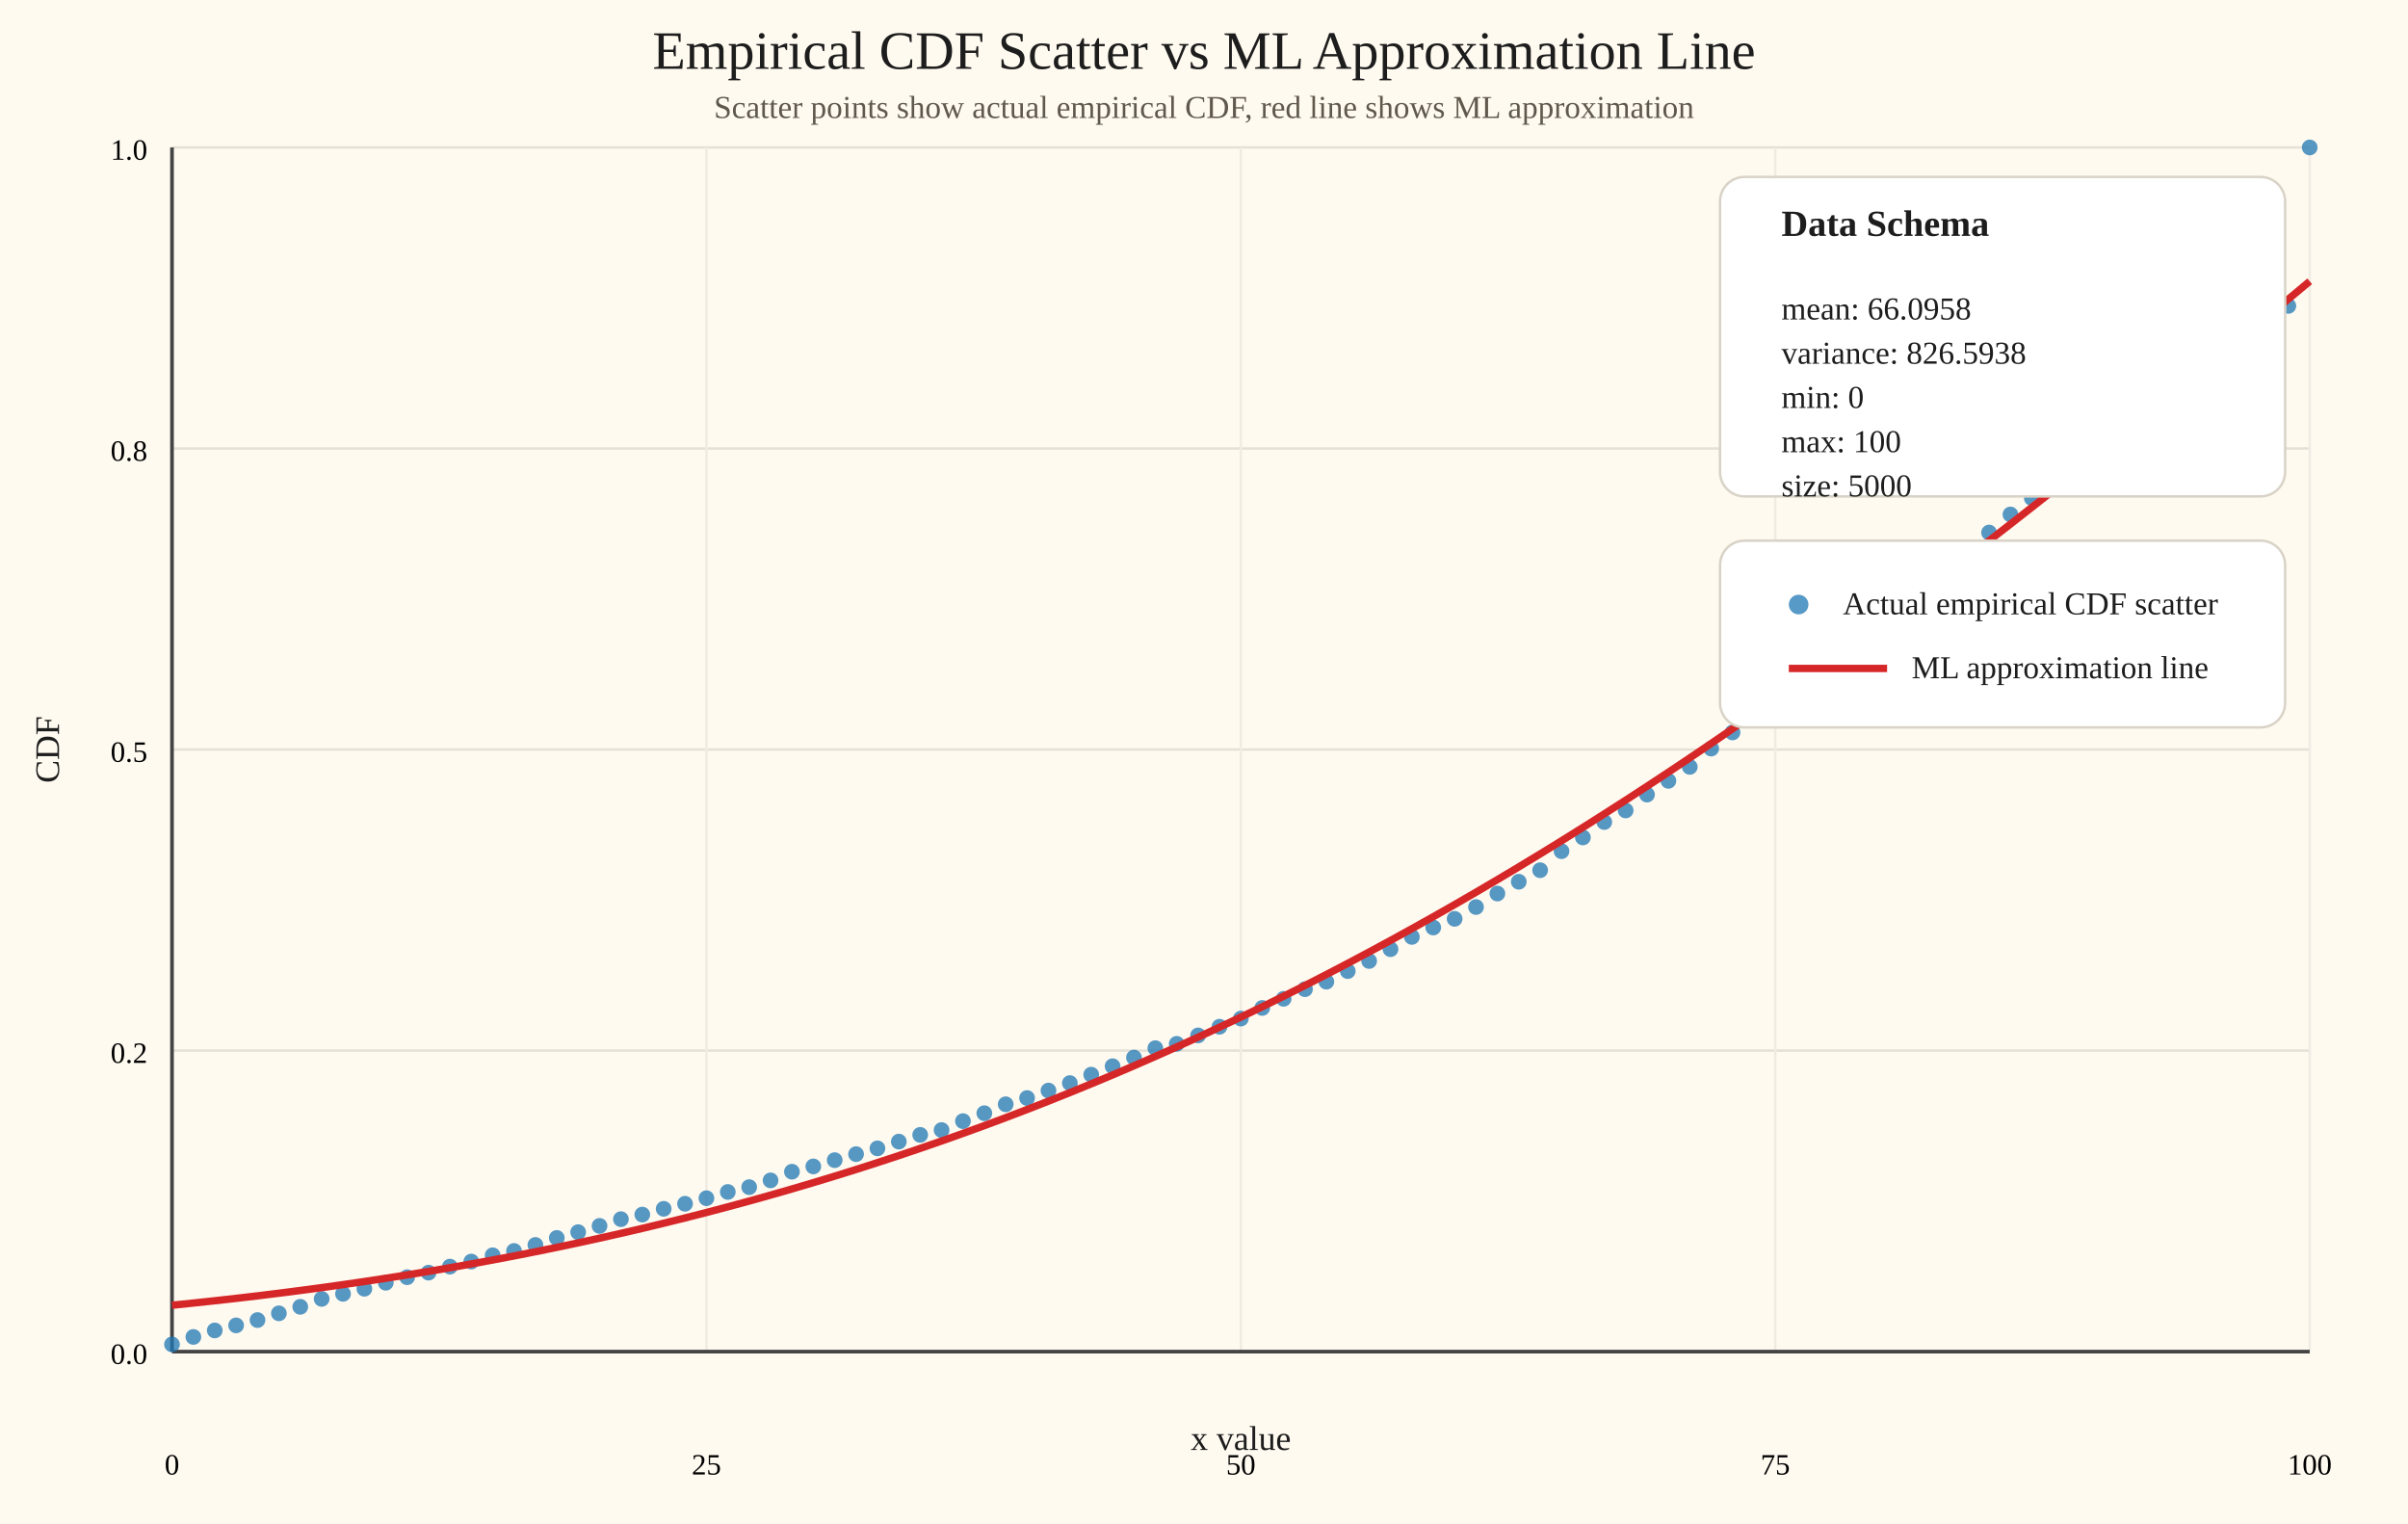
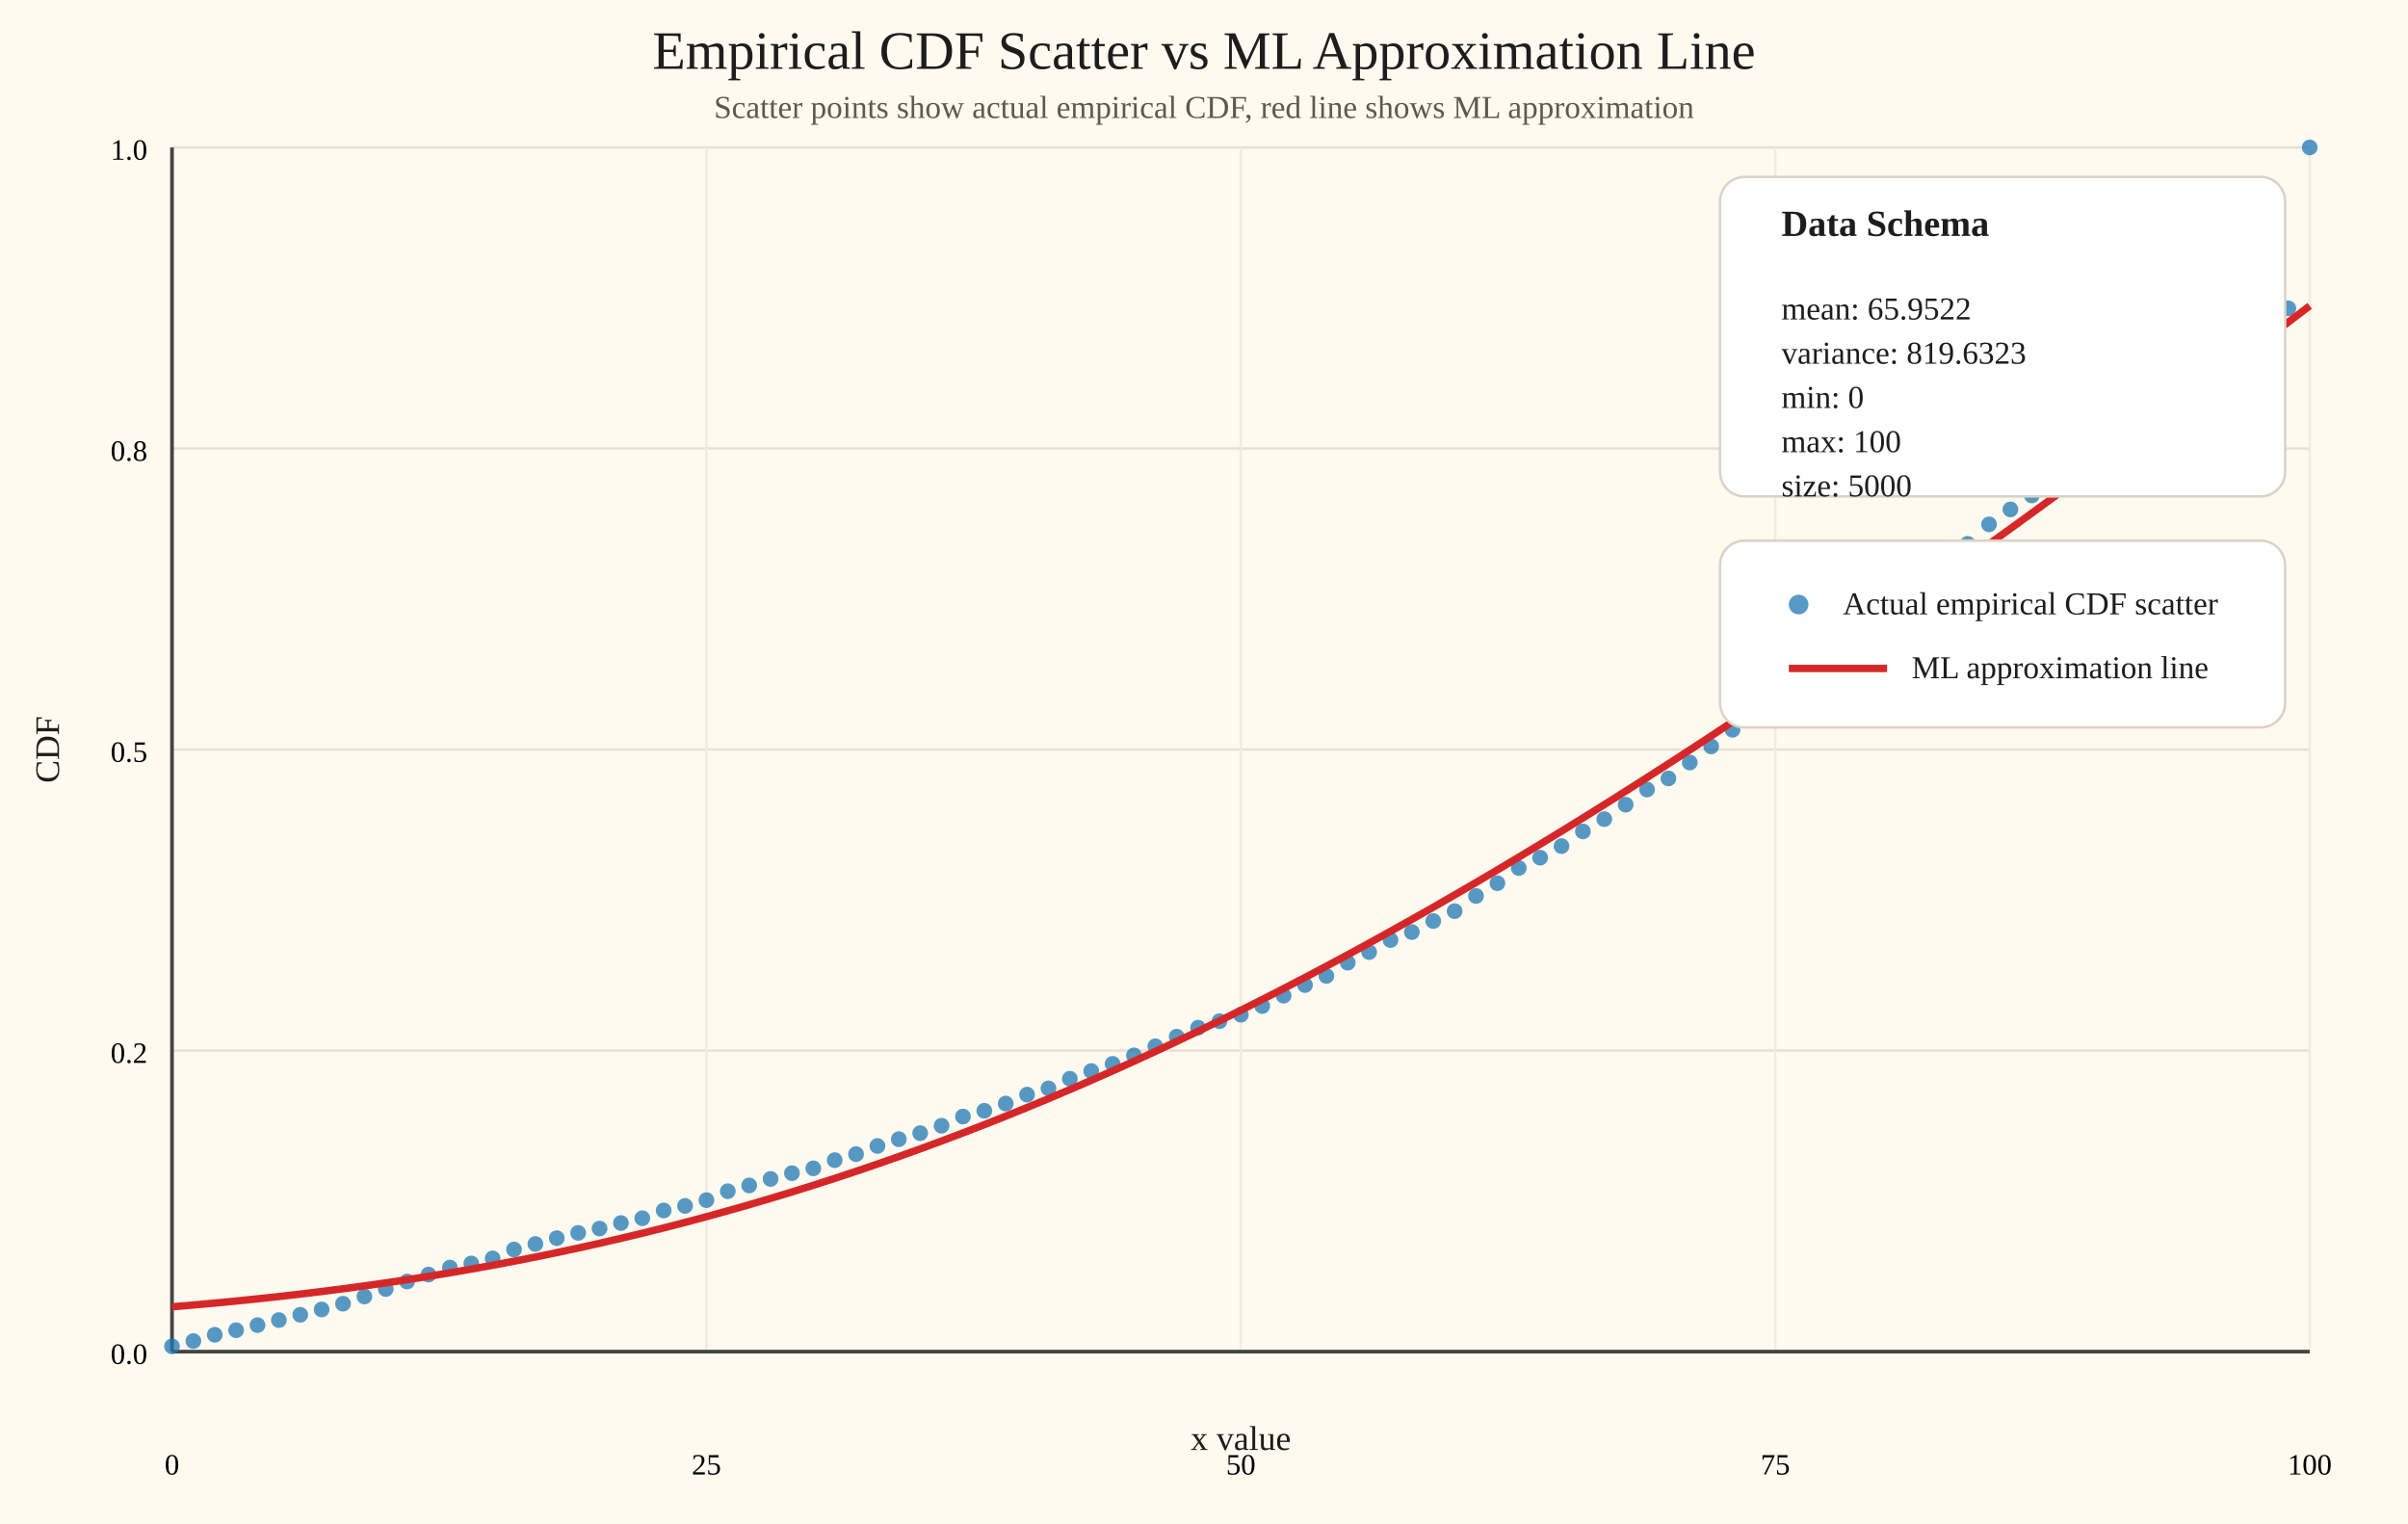
<svg xmlns="http://www.w3.org/2000/svg" width="980" height="620" viewBox="0 0 980 620">
  <rect width="100%" height="100%" fill="#fffaf0" />
  <text x="490.0" y="28" font-size="22" text-anchor="middle" fill="#1d1d1d">Empirical CDF Scatter vs ML Approximation Line</text>
  <text x="490.0" y="48" font-size="13" text-anchor="middle" fill="#5f584d">Scatter points show actual empirical CDF, red line shows ML approximation</text>
  <g>
    <line x1="70" y1="550.00" x2="940" y2="550.00" stroke="#e6e1d7" stroke-width="1" />
    <text x="60" y="555.00" font-size="12" text-anchor="end">0.0</text>
  </g>
  <g>
    <line x1="70" y1="427.50" x2="940" y2="427.50" stroke="#e6e1d7" stroke-width="1" />
    <text x="60" y="432.50" font-size="12" text-anchor="end">0.2</text>
  </g>
  <g>
    <line x1="70" y1="305.00" x2="940" y2="305.00" stroke="#e6e1d7" stroke-width="1" />
    <text x="60" y="310.00" font-size="12" text-anchor="end">0.5</text>
  </g>
  <g>
    <line x1="70" y1="182.50" x2="940" y2="182.50" stroke="#e6e1d7" stroke-width="1" />
    <text x="60" y="187.50" font-size="12" text-anchor="end">0.8</text>
  </g>
  <g>
    <line x1="70" y1="60.00" x2="940" y2="60.00" stroke="#e6e1d7" stroke-width="1" />
    <text x="60" y="65.00" font-size="12" text-anchor="end">1.0</text>
  </g>
  <g>
    <line x1="70.00" y1="60" x2="70.00" y2="550" stroke="#f0ece3" stroke-width="1" />
    <text x="70.00" y="600" font-size="12" text-anchor="middle">0</text>
  </g>
  <g>
    <line x1="287.50" y1="60" x2="287.50" y2="550" stroke="#f0ece3" stroke-width="1" />
    <text x="287.50" y="600" font-size="12" text-anchor="middle">25</text>
  </g>
  <g>
    <line x1="505.00" y1="60" x2="505.00" y2="550" stroke="#f0ece3" stroke-width="1" />
    <text x="505.00" y="600" font-size="12" text-anchor="middle">50</text>
  </g>
  <g>
    <line x1="722.50" y1="60" x2="722.50" y2="550" stroke="#f0ece3" stroke-width="1" />
    <text x="722.50" y="600" font-size="12" text-anchor="middle">75</text>
  </g>
  <g>
    <line x1="940.00" y1="60" x2="940.00" y2="550" stroke="#f0ece3" stroke-width="1" />
    <text x="940.00" y="600" font-size="12" text-anchor="middle">100</text>
  </g>
  <line x1="70" y1="60" x2="70" y2="550" stroke="#444" stroke-width="1.5" />
  <line x1="70" y1="550" x2="940" y2="550" stroke="#444" stroke-width="1.5" />
-   <circle cx="70.00" cy="547.06" r="3.2" fill="#1f77b4" fill-opacity="0.75" />
-   <circle cx="78.70" cy="544.02" r="3.2" fill="#1f77b4" fill-opacity="0.75" />
-   <circle cx="87.40" cy="541.38" r="3.2" fill="#1f77b4" fill-opacity="0.75" />
-   <circle cx="96.10" cy="539.32" r="3.2" fill="#1f77b4" fill-opacity="0.75" />
-   <circle cx="104.80" cy="537.16" r="3.2" fill="#1f77b4" fill-opacity="0.75" />
-   <circle cx="113.50" cy="534.42" r="3.2" fill="#1f77b4" fill-opacity="0.75" />
-   <circle cx="122.20" cy="531.77" r="3.2" fill="#1f77b4" fill-opacity="0.75" />
-   <circle cx="130.90" cy="528.54" r="3.2" fill="#1f77b4" fill-opacity="0.75" />
-   <circle cx="139.60" cy="526.48" r="3.2" fill="#1f77b4" fill-opacity="0.75" />
-   <circle cx="148.30" cy="524.42" r="3.2" fill="#1f77b4" fill-opacity="0.75" />
-   <circle cx="157.00" cy="521.97" r="3.2" fill="#1f77b4" fill-opacity="0.75" />
-   <circle cx="165.70" cy="519.72" r="3.2" fill="#1f77b4" fill-opacity="0.75" />
-   <circle cx="174.40" cy="517.86" r="3.2" fill="#1f77b4" fill-opacity="0.75" />
-   <circle cx="183.10" cy="515.41" r="3.2" fill="#1f77b4" fill-opacity="0.75" />
-   <circle cx="191.80" cy="513.35" r="3.2" fill="#1f77b4" fill-opacity="0.75" />
-   <circle cx="200.50" cy="510.80" r="3.2" fill="#1f77b4" fill-opacity="0.75" />
-   <circle cx="209.20" cy="509.04" r="3.2" fill="#1f77b4" fill-opacity="0.75" />
-   <circle cx="217.90" cy="506.59" r="3.2" fill="#1f77b4" fill-opacity="0.75" />
-   <circle cx="226.60" cy="503.74" r="3.2" fill="#1f77b4" fill-opacity="0.75" />
-   <circle cx="235.30" cy="501.39" r="3.2" fill="#1f77b4" fill-opacity="0.75" />
-   <circle cx="244.00" cy="498.84" r="3.2" fill="#1f77b4" fill-opacity="0.75" />
-   <circle cx="252.70" cy="496.10" r="3.2" fill="#1f77b4" fill-opacity="0.75" />
-   <circle cx="261.40" cy="494.24" r="3.2" fill="#1f77b4" fill-opacity="0.75" />
-   <circle cx="270.10" cy="491.89" r="3.2" fill="#1f77b4" fill-opacity="0.75" />
-   <circle cx="278.80" cy="489.83" r="3.2" fill="#1f77b4" fill-opacity="0.75" />
-   <circle cx="287.50" cy="487.57" r="3.2" fill="#1f77b4" fill-opacity="0.75" />
-   <circle cx="296.20" cy="485.03" r="3.2" fill="#1f77b4" fill-opacity="0.75" />
-   <circle cx="304.90" cy="483.07" r="3.2" fill="#1f77b4" fill-opacity="0.75" />
-   <circle cx="313.60" cy="480.32" r="3.2" fill="#1f77b4" fill-opacity="0.75" />
-   <circle cx="322.30" cy="476.79" r="3.2" fill="#1f77b4" fill-opacity="0.75" />
-   <circle cx="331.00" cy="474.64" r="3.2" fill="#1f77b4" fill-opacity="0.75" />
+   <circle cx="70.00" cy="547.84" r="3.2" fill="#1f77b4" fill-opacity="0.75" />
+   <circle cx="78.70" cy="545.69" r="3.2" fill="#1f77b4" fill-opacity="0.75" />
+   <circle cx="87.40" cy="543.14" r="3.2" fill="#1f77b4" fill-opacity="0.75" />
+   <circle cx="96.10" cy="541.28" r="3.2" fill="#1f77b4" fill-opacity="0.75" />
+   <circle cx="104.80" cy="539.22" r="3.2" fill="#1f77b4" fill-opacity="0.75" />
+   <circle cx="113.50" cy="537.16" r="3.2" fill="#1f77b4" fill-opacity="0.75" />
+   <circle cx="122.20" cy="535.01" r="3.2" fill="#1f77b4" fill-opacity="0.75" />
+   <circle cx="130.90" cy="532.85" r="3.2" fill="#1f77b4" fill-opacity="0.75" />
+   <circle cx="139.60" cy="530.50" r="3.2" fill="#1f77b4" fill-opacity="0.75" />
+   <circle cx="148.30" cy="527.56" r="3.2" fill="#1f77b4" fill-opacity="0.75" />
+   <circle cx="157.00" cy="524.52" r="3.2" fill="#1f77b4" fill-opacity="0.75" />
+   <circle cx="165.70" cy="521.48" r="3.2" fill="#1f77b4" fill-opacity="0.75" />
+   <circle cx="174.40" cy="518.64" r="3.2" fill="#1f77b4" fill-opacity="0.75" />
+   <circle cx="183.10" cy="515.80" r="3.2" fill="#1f77b4" fill-opacity="0.75" />
+   <circle cx="191.80" cy="514.13" r="3.2" fill="#1f77b4" fill-opacity="0.75" />
+   <circle cx="200.50" cy="512.07" r="3.2" fill="#1f77b4" fill-opacity="0.75" />
+   <circle cx="209.20" cy="508.45" r="3.2" fill="#1f77b4" fill-opacity="0.75" />
+   <circle cx="217.90" cy="506.19" r="3.2" fill="#1f77b4" fill-opacity="0.75" />
+   <circle cx="226.60" cy="503.84" r="3.2" fill="#1f77b4" fill-opacity="0.75" />
+   <circle cx="235.30" cy="501.69" r="3.2" fill="#1f77b4" fill-opacity="0.75" />
+   <circle cx="244.00" cy="499.92" r="3.2" fill="#1f77b4" fill-opacity="0.75" />
+   <circle cx="252.70" cy="497.67" r="3.2" fill="#1f77b4" fill-opacity="0.75" />
+   <circle cx="261.40" cy="495.71" r="3.2" fill="#1f77b4" fill-opacity="0.75" />
+   <circle cx="270.10" cy="492.57" r="3.2" fill="#1f77b4" fill-opacity="0.75" />
+   <circle cx="278.80" cy="490.71" r="3.2" fill="#1f77b4" fill-opacity="0.75" />
+   <circle cx="287.50" cy="488.36" r="3.2" fill="#1f77b4" fill-opacity="0.75" />
+   <circle cx="296.20" cy="484.73" r="3.2" fill="#1f77b4" fill-opacity="0.75" />
+   <circle cx="304.90" cy="482.38" r="3.2" fill="#1f77b4" fill-opacity="0.75" />
+   <circle cx="313.60" cy="479.73" r="3.2" fill="#1f77b4" fill-opacity="0.75" />
+   <circle cx="322.30" cy="477.38" r="3.2" fill="#1f77b4" fill-opacity="0.75" />
+   <circle cx="331.00" cy="475.42" r="3.2" fill="#1f77b4" fill-opacity="0.75" />
  <circle cx="339.70" cy="472.09" r="3.2" fill="#1f77b4" fill-opacity="0.75" />
  <circle cx="348.40" cy="469.64" r="3.2" fill="#1f77b4" fill-opacity="0.75" />
-   <circle cx="357.10" cy="467.29" r="3.2" fill="#1f77b4" fill-opacity="0.75" />
-   <circle cx="365.80" cy="464.54" r="3.2" fill="#1f77b4" fill-opacity="0.75" />
-   <circle cx="374.50" cy="461.80" r="3.2" fill="#1f77b4" fill-opacity="0.75" />
-   <circle cx="383.20" cy="459.84" r="3.2" fill="#1f77b4" fill-opacity="0.75" />
-   <circle cx="391.90" cy="456.21" r="3.2" fill="#1f77b4" fill-opacity="0.75" />
-   <circle cx="400.60" cy="452.98" r="3.2" fill="#1f77b4" fill-opacity="0.75" />
-   <circle cx="409.30" cy="449.35" r="3.2" fill="#1f77b4" fill-opacity="0.75" />
-   <circle cx="418.00" cy="446.81" r="3.2" fill="#1f77b4" fill-opacity="0.75" />
-   <circle cx="426.70" cy="443.77" r="3.2" fill="#1f77b4" fill-opacity="0.75" />
-   <circle cx="435.40" cy="440.73" r="3.2" fill="#1f77b4" fill-opacity="0.75" />
-   <circle cx="444.10" cy="437.30" r="3.2" fill="#1f77b4" fill-opacity="0.75" />
-   <circle cx="452.80" cy="433.87" r="3.2" fill="#1f77b4" fill-opacity="0.75" />
-   <circle cx="461.50" cy="430.34" r="3.2" fill="#1f77b4" fill-opacity="0.75" />
-   <circle cx="470.20" cy="426.52" r="3.2" fill="#1f77b4" fill-opacity="0.75" />
-   <circle cx="478.90" cy="424.76" r="3.2" fill="#1f77b4" fill-opacity="0.75" />
-   <circle cx="487.60" cy="421.33" r="3.2" fill="#1f77b4" fill-opacity="0.75" />
-   <circle cx="496.30" cy="417.80" r="3.2" fill="#1f77b4" fill-opacity="0.75" />
-   <circle cx="505.00" cy="414.47" r="3.2" fill="#1f77b4" fill-opacity="0.75" />
-   <circle cx="513.70" cy="410.15" r="3.2" fill="#1f77b4" fill-opacity="0.75" />
-   <circle cx="522.40" cy="406.43" r="3.2" fill="#1f77b4" fill-opacity="0.75" />
-   <circle cx="531.10" cy="402.51" r="3.2" fill="#1f77b4" fill-opacity="0.75" />
-   <circle cx="539.80" cy="399.47" r="3.2" fill="#1f77b4" fill-opacity="0.75" />
-   <circle cx="548.50" cy="395.16" r="3.2" fill="#1f77b4" fill-opacity="0.75" />
-   <circle cx="557.20" cy="391.04" r="3.2" fill="#1f77b4" fill-opacity="0.75" />
-   <circle cx="565.90" cy="386.24" r="3.2" fill="#1f77b4" fill-opacity="0.75" />
-   <circle cx="574.60" cy="381.24" r="3.2" fill="#1f77b4" fill-opacity="0.75" />
-   <circle cx="583.30" cy="377.42" r="3.2" fill="#1f77b4" fill-opacity="0.75" />
-   <circle cx="592.00" cy="373.89" r="3.2" fill="#1f77b4" fill-opacity="0.75" />
-   <circle cx="600.70" cy="369.09" r="3.2" fill="#1f77b4" fill-opacity="0.75" />
-   <circle cx="609.40" cy="363.60" r="3.2" fill="#1f77b4" fill-opacity="0.75" />
-   <circle cx="618.10" cy="358.80" r="3.2" fill="#1f77b4" fill-opacity="0.75" />
-   <circle cx="626.80" cy="354.10" r="3.2" fill="#1f77b4" fill-opacity="0.75" />
-   <circle cx="635.50" cy="346.36" r="3.2" fill="#1f77b4" fill-opacity="0.75" />
-   <circle cx="644.20" cy="340.77" r="3.2" fill="#1f77b4" fill-opacity="0.75" />
-   <circle cx="652.90" cy="334.50" r="3.2" fill="#1f77b4" fill-opacity="0.75" />
-   <circle cx="661.60" cy="329.79" r="3.2" fill="#1f77b4" fill-opacity="0.75" />
-   <circle cx="670.30" cy="323.33" r="3.2" fill="#1f77b4" fill-opacity="0.75" />
-   <circle cx="679.00" cy="317.74" r="3.2" fill="#1f77b4" fill-opacity="0.75" />
-   <circle cx="687.70" cy="312.06" r="3.2" fill="#1f77b4" fill-opacity="0.75" />
-   <circle cx="696.40" cy="304.61" r="3.2" fill="#1f77b4" fill-opacity="0.75" />
-   <circle cx="705.10" cy="298.04" r="3.2" fill="#1f77b4" fill-opacity="0.75" />
-   <circle cx="713.80" cy="291.77" r="3.2" fill="#1f77b4" fill-opacity="0.75" />
-   <circle cx="722.50" cy="286.18" r="3.2" fill="#1f77b4" fill-opacity="0.75" />
-   <circle cx="731.20" cy="280.21" r="3.2" fill="#1f77b4" fill-opacity="0.75" />
-   <circle cx="739.90" cy="273.15" r="3.2" fill="#1f77b4" fill-opacity="0.75" />
-   <circle cx="748.60" cy="265.51" r="3.2" fill="#1f77b4" fill-opacity="0.75" />
-   <circle cx="757.30" cy="258.84" r="3.2" fill="#1f77b4" fill-opacity="0.75" />
-   <circle cx="766.00" cy="251.30" r="3.2" fill="#1f77b4" fill-opacity="0.75" />
-   <circle cx="774.70" cy="245.02" r="3.2" fill="#1f77b4" fill-opacity="0.75" />
-   <circle cx="783.40" cy="237.09" r="3.2" fill="#1f77b4" fill-opacity="0.75" />
-   <circle cx="792.10" cy="231.11" r="3.2" fill="#1f77b4" fill-opacity="0.75" />
-   <circle cx="800.80" cy="224.05" r="3.2" fill="#1f77b4" fill-opacity="0.75" />
-   <circle cx="809.50" cy="216.70" r="3.2" fill="#1f77b4" fill-opacity="0.75" />
-   <circle cx="818.20" cy="209.35" r="3.2" fill="#1f77b4" fill-opacity="0.75" />
-   <circle cx="826.90" cy="202.69" r="3.2" fill="#1f77b4" fill-opacity="0.75" />
+   <circle cx="357.10" cy="466.31" r="3.2" fill="#1f77b4" fill-opacity="0.75" />
+   <circle cx="365.80" cy="463.56" r="3.2" fill="#1f77b4" fill-opacity="0.75" />
+   <circle cx="374.50" cy="461.11" r="3.2" fill="#1f77b4" fill-opacity="0.75" />
+   <circle cx="383.20" cy="458.08" r="3.2" fill="#1f77b4" fill-opacity="0.75" />
+   <circle cx="391.90" cy="454.35" r="3.2" fill="#1f77b4" fill-opacity="0.75" />
+   <circle cx="400.60" cy="452.00" r="3.2" fill="#1f77b4" fill-opacity="0.75" />
+   <circle cx="409.30" cy="449.06" r="3.2" fill="#1f77b4" fill-opacity="0.75" />
+   <circle cx="418.00" cy="445.43" r="3.2" fill="#1f77b4" fill-opacity="0.75" />
+   <circle cx="426.70" cy="442.89" r="3.2" fill="#1f77b4" fill-opacity="0.75" />
+   <circle cx="435.40" cy="438.97" r="3.2" fill="#1f77b4" fill-opacity="0.75" />
+   <circle cx="444.10" cy="435.83" r="3.2" fill="#1f77b4" fill-opacity="0.75" />
+   <circle cx="452.80" cy="432.89" r="3.2" fill="#1f77b4" fill-opacity="0.75" />
+   <circle cx="461.50" cy="429.46" r="3.2" fill="#1f77b4" fill-opacity="0.75" />
+   <circle cx="470.20" cy="425.74" r="3.2" fill="#1f77b4" fill-opacity="0.75" />
+   <circle cx="478.90" cy="421.82" r="3.2" fill="#1f77b4" fill-opacity="0.75" />
+   <circle cx="487.60" cy="418.19" r="3.2" fill="#1f77b4" fill-opacity="0.75" />
+   <circle cx="496.30" cy="415.54" r="3.2" fill="#1f77b4" fill-opacity="0.75" />
+   <circle cx="505.00" cy="412.90" r="3.2" fill="#1f77b4" fill-opacity="0.75" />
+   <circle cx="513.70" cy="409.37" r="3.2" fill="#1f77b4" fill-opacity="0.75" />
+   <circle cx="522.40" cy="405.16" r="3.2" fill="#1f77b4" fill-opacity="0.75" />
+   <circle cx="531.10" cy="400.84" r="3.2" fill="#1f77b4" fill-opacity="0.75" />
+   <circle cx="539.80" cy="397.12" r="3.2" fill="#1f77b4" fill-opacity="0.75" />
+   <circle cx="548.50" cy="391.73" r="3.2" fill="#1f77b4" fill-opacity="0.75" />
+   <circle cx="557.20" cy="387.42" r="3.2" fill="#1f77b4" fill-opacity="0.75" />
+   <circle cx="565.90" cy="382.52" r="3.2" fill="#1f77b4" fill-opacity="0.75" />
+   <circle cx="574.60" cy="379.28" r="3.2" fill="#1f77b4" fill-opacity="0.75" />
+   <circle cx="583.30" cy="374.78" r="3.2" fill="#1f77b4" fill-opacity="0.75" />
+   <circle cx="592.00" cy="370.76" r="3.2" fill="#1f77b4" fill-opacity="0.75" />
+   <circle cx="600.70" cy="364.58" r="3.2" fill="#1f77b4" fill-opacity="0.75" />
+   <circle cx="609.40" cy="359.39" r="3.2" fill="#1f77b4" fill-opacity="0.75" />
+   <circle cx="618.10" cy="353.22" r="3.2" fill="#1f77b4" fill-opacity="0.75" />
+   <circle cx="626.80" cy="349.00" r="3.2" fill="#1f77b4" fill-opacity="0.75" />
+   <circle cx="635.50" cy="344.30" r="3.2" fill="#1f77b4" fill-opacity="0.75" />
+   <circle cx="644.20" cy="338.32" r="3.2" fill="#1f77b4" fill-opacity="0.75" />
+   <circle cx="652.90" cy="333.32" r="3.2" fill="#1f77b4" fill-opacity="0.75" />
+   <circle cx="661.60" cy="327.44" r="3.2" fill="#1f77b4" fill-opacity="0.75" />
+   <circle cx="670.30" cy="321.27" r="3.2" fill="#1f77b4" fill-opacity="0.75" />
+   <circle cx="679.00" cy="316.76" r="3.2" fill="#1f77b4" fill-opacity="0.75" />
+   <circle cx="687.70" cy="310.29" r="3.2" fill="#1f77b4" fill-opacity="0.75" />
+   <circle cx="696.40" cy="303.73" r="3.2" fill="#1f77b4" fill-opacity="0.75" />
+   <circle cx="705.10" cy="296.96" r="3.2" fill="#1f77b4" fill-opacity="0.75" />
+   <circle cx="713.80" cy="290.69" r="3.2" fill="#1f77b4" fill-opacity="0.75" />
+   <circle cx="722.50" cy="284.22" r="3.2" fill="#1f77b4" fill-opacity="0.75" />
+   <circle cx="731.20" cy="277.46" r="3.2" fill="#1f77b4" fill-opacity="0.75" />
+   <circle cx="739.90" cy="271.78" r="3.2" fill="#1f77b4" fill-opacity="0.75" />
+   <circle cx="748.60" cy="264.72" r="3.2" fill="#1f77b4" fill-opacity="0.75" />
+   <circle cx="757.30" cy="257.96" r="3.2" fill="#1f77b4" fill-opacity="0.75" />
+   <circle cx="766.00" cy="250.61" r="3.2" fill="#1f77b4" fill-opacity="0.75" />
+   <circle cx="774.70" cy="242.57" r="3.2" fill="#1f77b4" fill-opacity="0.75" />
+   <circle cx="783.40" cy="235.42" r="3.2" fill="#1f77b4" fill-opacity="0.75" />
+   <circle cx="792.10" cy="228.85" r="3.2" fill="#1f77b4" fill-opacity="0.75" />
+   <circle cx="800.80" cy="221.31" r="3.2" fill="#1f77b4" fill-opacity="0.75" />
+   <circle cx="809.50" cy="213.37" r="3.2" fill="#1f77b4" fill-opacity="0.75" />
+   <circle cx="818.20" cy="207.29" r="3.2" fill="#1f77b4" fill-opacity="0.75" />
+   <circle cx="826.90" cy="201.61" r="3.2" fill="#1f77b4" fill-opacity="0.75" />
  <circle cx="835.60" cy="194.55" r="3.2" fill="#1f77b4" fill-opacity="0.75" />
-   <circle cx="844.30" cy="187.89" r="3.2" fill="#1f77b4" fill-opacity="0.75" />
-   <circle cx="853.00" cy="182.30" r="3.2" fill="#1f77b4" fill-opacity="0.75" />
-   <circle cx="861.70" cy="176.62" r="3.2" fill="#1f77b4" fill-opacity="0.75" />
-   <circle cx="870.40" cy="170.15" r="3.2" fill="#1f77b4" fill-opacity="0.75" />
-   <circle cx="879.10" cy="162.61" r="3.2" fill="#1f77b4" fill-opacity="0.75" />
-   <circle cx="887.80" cy="155.94" r="3.2" fill="#1f77b4" fill-opacity="0.75" />
-   <circle cx="896.50" cy="149.38" r="3.2" fill="#1f77b4" fill-opacity="0.75" />
-   <circle cx="905.20" cy="143.01" r="3.2" fill="#1f77b4" fill-opacity="0.75" />
-   <circle cx="913.90" cy="136.24" r="3.2" fill="#1f77b4" fill-opacity="0.75" />
-   <circle cx="922.60" cy="130.27" r="3.2" fill="#1f77b4" fill-opacity="0.75" />
-   <circle cx="931.30" cy="124.48" r="3.2" fill="#1f77b4" fill-opacity="0.75" />
+   <circle cx="844.30" cy="188.28" r="3.2" fill="#1f77b4" fill-opacity="0.75" />
+   <circle cx="853.00" cy="181.23" r="3.2" fill="#1f77b4" fill-opacity="0.75" />
+   <circle cx="861.70" cy="174.27" r="3.2" fill="#1f77b4" fill-opacity="0.75" />
+   <circle cx="870.40" cy="167.11" r="3.2" fill="#1f77b4" fill-opacity="0.75" />
+   <circle cx="879.10" cy="161.72" r="3.2" fill="#1f77b4" fill-opacity="0.75" />
+   <circle cx="887.80" cy="155.75" r="3.2" fill="#1f77b4" fill-opacity="0.75" />
+   <circle cx="896.50" cy="149.96" r="3.2" fill="#1f77b4" fill-opacity="0.75" />
+   <circle cx="905.20" cy="145.06" r="3.2" fill="#1f77b4" fill-opacity="0.75" />
+   <circle cx="913.90" cy="137.81" r="3.2" fill="#1f77b4" fill-opacity="0.75" />
+   <circle cx="922.60" cy="132.42" r="3.2" fill="#1f77b4" fill-opacity="0.75" />
+   <circle cx="931.30" cy="125.46" r="3.2" fill="#1f77b4" fill-opacity="0.75" />
  <circle cx="940.00" cy="60.00" r="3.2" fill="#1f77b4" fill-opacity="0.75" />
-   <polyline fill="none" stroke="#d62728" stroke-width="3" points="70.00,531.12 78.70,530.23 87.40,529.30 96.10,528.33 104.80,527.31 113.50,526.24 122.20,525.12 130.90,523.96 139.60,522.74 148.30,521.47 157.00,520.15 165.70,518.78 174.40,517.35 183.10,515.86 191.80,514.32 200.50,512.72 209.20,511.07 217.90,509.35 226.60,507.58 235.30,505.74 244.00,503.84 252.70,501.88 261.40,499.86 270.10,497.76 278.80,495.61 287.50,493.39 296.20,491.09 304.90,488.74 313.60,486.31 322.30,483.81 331.00,481.24 339.70,478.60 348.40,475.89 357.10,473.10 365.80,470.24 374.50,467.30 383.20,464.29 391.90,461.20 400.60,458.04 409.30,454.80 418.00,451.48 426.70,448.08 435.40,444.60 444.10,441.04 452.80,437.41 461.50,433.69 470.20,429.89 478.90,426.01 487.60,422.05 496.30,418.00 505.00,413.88 513.70,409.67 522.40,405.38 531.10,401.01 539.80,396.55 548.50,392.01 557.20,387.39 565.90,382.69 574.60,377.90 583.30,373.04 592.00,368.09 600.70,363.06 609.40,357.95 618.10,352.76 626.80,347.49 635.50,342.14 644.20,336.71 652.90,331.20 661.60,325.62 670.30,319.96 679.00,314.23 687.70,308.42 696.40,302.54 705.10,296.58 713.80,290.56 722.50,284.47 731.20,278.30 739.90,272.08 748.60,265.78 757.30,259.42 766.00,253.00 774.70,246.52 783.40,239.98 792.10,233.39 800.80,226.73 809.50,220.03 818.20,213.27 826.90,206.46 835.60,199.61 844.30,192.71 853.00,185.77 861.70,178.79 870.40,171.76 879.10,164.71 887.80,157.61 896.50,150.49 905.20,143.33 913.90,136.15 922.60,128.94 931.30,121.72 940.00,114.47" />
+   <polyline fill="none" stroke="#d62728" stroke-width="3" points="70.00,531.75 78.70,531.02 87.40,530.24 96.10,529.41 104.80,528.52 113.50,527.59 122.20,526.59 130.90,525.54 139.60,524.43 148.30,523.25 157.00,522.02 165.70,520.72 174.40,519.35 183.10,517.92 191.80,516.42 200.50,514.85 209.20,513.21 217.90,511.50 226.60,509.71 235.30,507.85 244.00,505.92 252.70,503.91 261.40,501.82 270.10,499.66 278.80,497.42 287.50,495.10 296.20,492.70 304.90,490.22 313.60,487.66 322.30,485.03 331.00,482.31 339.70,479.51 348.40,476.63 357.10,473.67 365.80,470.63 374.50,467.50 383.20,464.30 391.90,461.01 400.60,457.65 409.30,454.20 418.00,450.67 426.70,447.07 435.40,443.38 444.10,439.62 452.80,435.77 461.50,431.85 470.20,427.85 478.90,423.78 487.60,419.63 496.30,415.40 505.00,411.10 513.70,406.72 522.40,402.27 531.10,397.75 539.80,393.16 548.50,388.50 557.20,383.76 565.90,378.96 574.60,374.09 583.30,369.16 592.00,364.16 600.70,359.10 609.40,353.97 618.10,348.78 626.80,343.53 635.50,338.22 644.20,332.85 652.90,327.42 661.60,321.94 670.30,316.40 679.00,310.81 687.70,305.17 696.40,299.48 705.10,293.73 713.80,287.94 722.50,282.10 731.20,276.22 739.90,270.28 748.60,264.31 757.30,258.29 766.00,252.24 774.70,246.14 783.40,240.00 792.10,233.83 800.80,227.62 809.50,221.38 818.20,215.11 826.90,208.80 835.60,202.46 844.30,196.09 853.00,189.70 861.70,183.28 870.40,176.83 879.10,170.35 887.80,163.86 896.50,157.34 905.20,150.80 913.90,144.24 922.60,137.67 931.30,131.07 940.00,124.46" />
  <rect x="700" y="72" width="230" height="130" fill="#ffffff" stroke="#d9d3c7" rx="10" />
  <text x="725" y="96" font-size="15" font-weight="bold" fill="#1d1d1d">Data Schema</text>
-   <text x="725" y="130" font-size="13" fill="#1d1d1d">mean: 66.0958</text>
-   <text x="725" y="148" font-size="13" fill="#1d1d1d">variance: 826.5938</text>
+   <text x="725" y="130" font-size="13" fill="#1d1d1d">mean: 65.9522</text>
+   <text x="725" y="148" font-size="13" fill="#1d1d1d">variance: 819.6323</text>
  <text x="725" y="166" font-size="13" fill="#1d1d1d">min: 0</text>
  <text x="725" y="184" font-size="13" fill="#1d1d1d">max: 100</text>
  <text x="725" y="202" font-size="13" fill="#1d1d1d">size: 5000</text>
  <rect x="700" y="220" width="230" height="76" fill="#ffffff" stroke="#d9d3c7" rx="10" />
  <circle cx="732" cy="246" r="4" fill="#1f77b4" fill-opacity="0.75" />
  <text x="750" y="250" font-size="13" fill="#1d1d1d">Actual empirical CDF scatter</text>
  <line x1="728" y1="272" x2="768" y2="272" stroke="#d62728" stroke-width="3" />
  <text x="778" y="276" font-size="13" fill="#1d1d1d">ML approximation line</text>
  <text x="505.0" y="590" font-size="14" text-anchor="middle" fill="#1d1d1d">x value</text>
  <text x="24" y="305.0" font-size="14" text-anchor="middle" fill="#1d1d1d" transform="rotate(-90 24 305.0)">CDF</text>
</svg>
